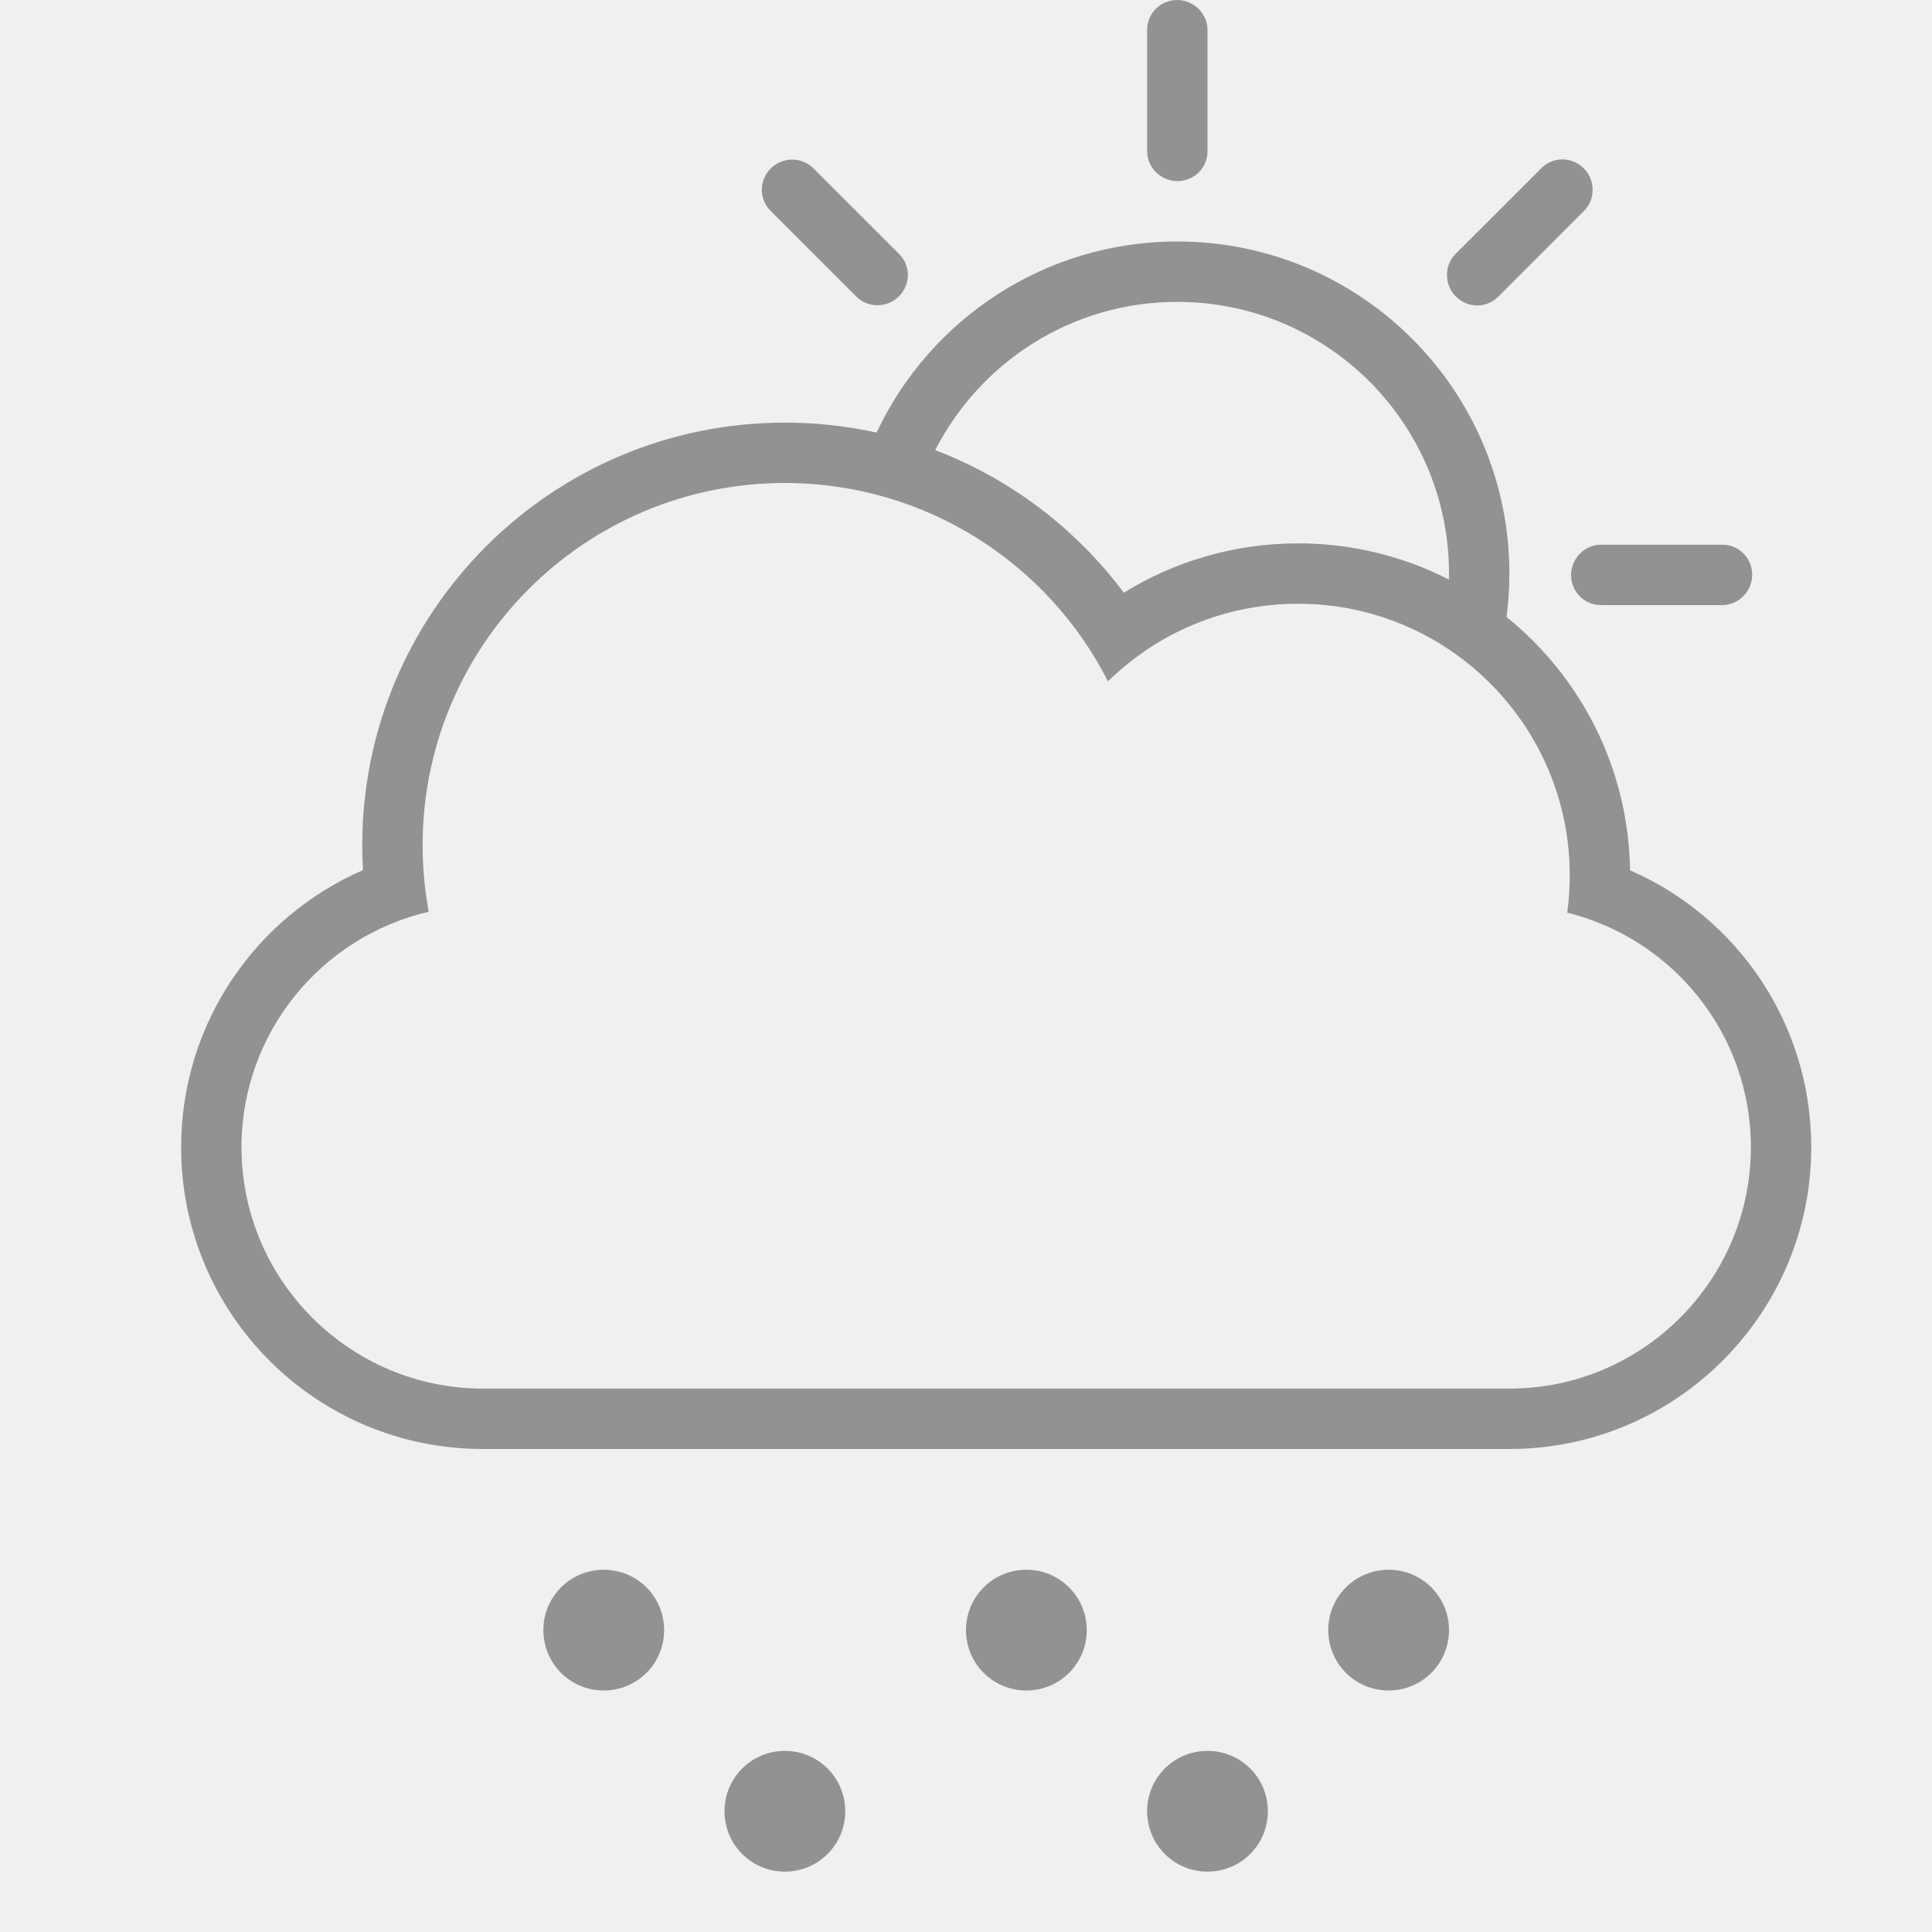
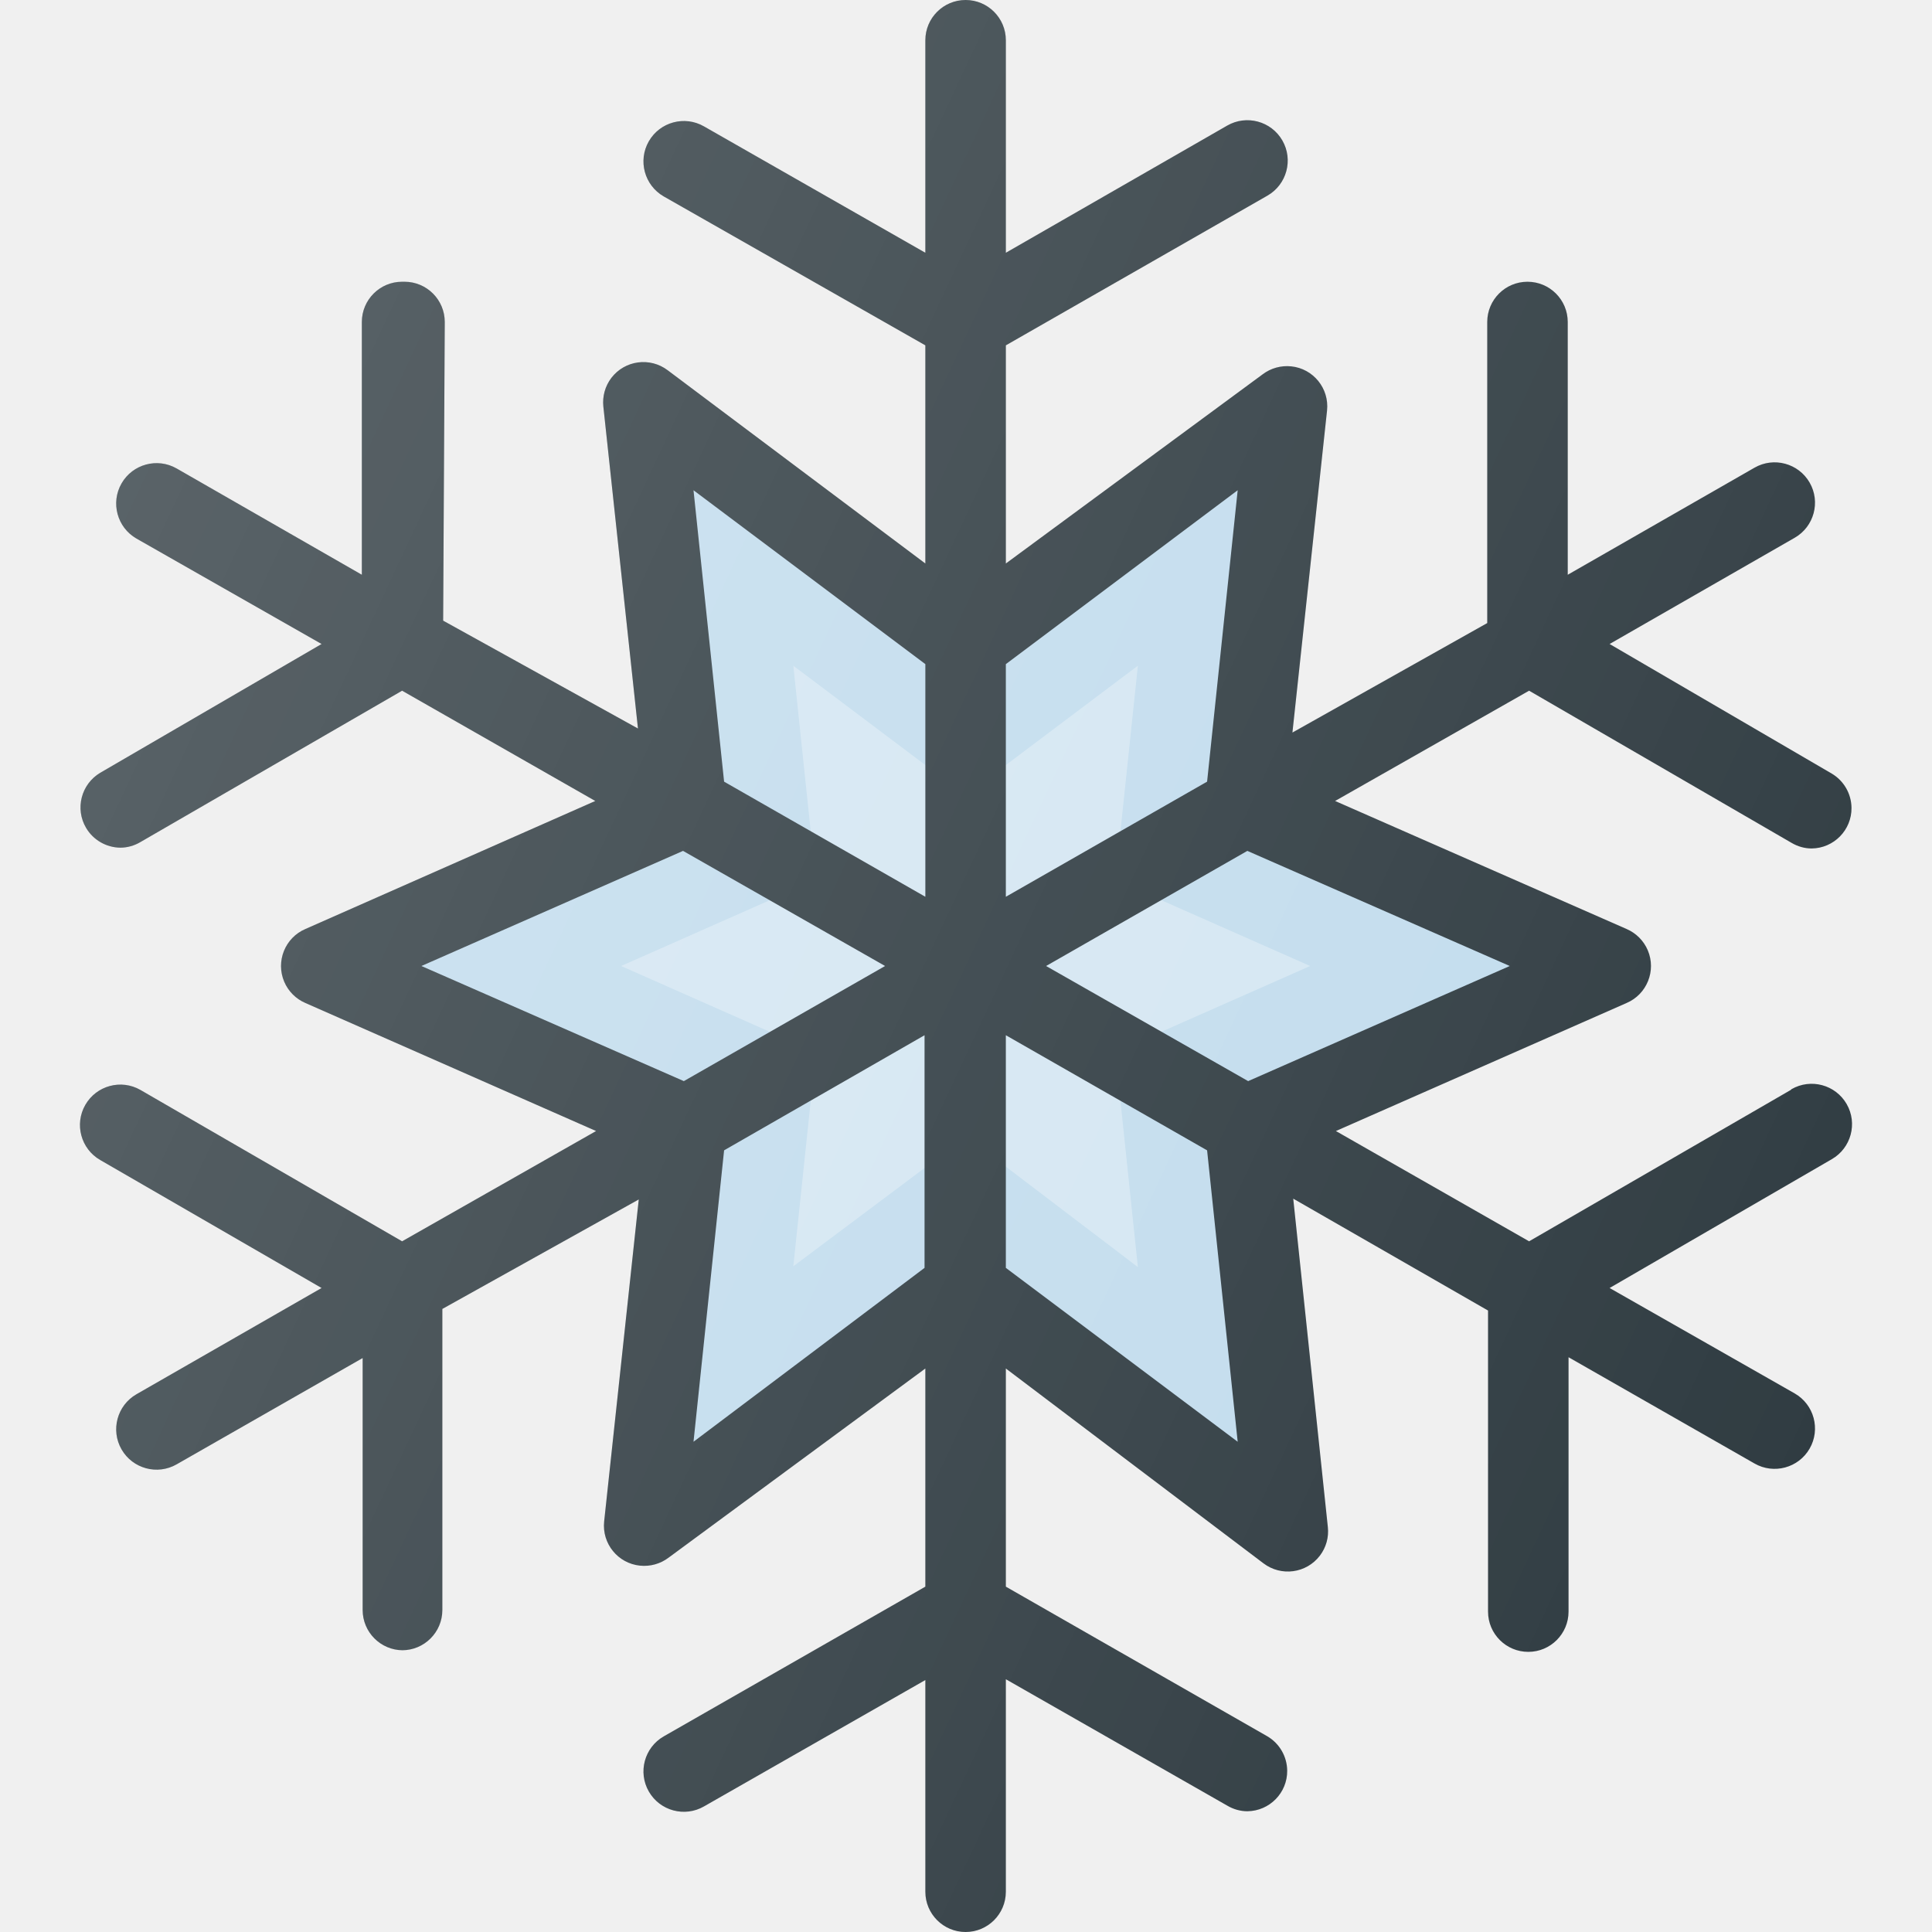
- <svg xmlns="http://www.w3.org/2000/svg" height="32px" version="1.1" viewBox="0 0 32 32" width="32px">
-   <defs />
-   <g fill="none" fill-rule="evenodd" id="Page-1" stroke="none" stroke-width="1">
-     <g fill="#929292" id="icon-8-cloud-sun-snow">
-       <path d="M7.101,15.102 C5.325,15.512 4,17.105 4,19 C4,21.209 5.798,23 8.003,23 L24.997,23 C27.208,23 29,21.205 29,19 C29,17.123 27.701,15.547 25.958,15.116 L25.958,15.116 C25.986,14.915 26,14.709 26,14.5 C26,12.015 23.985,10 21.5,10 C20.274,10 19.163,10.49 18.352,11.285 C17.361,9.335 15.336,8 13,8 C9.686,8 7,10.686 7,14 C7,14.376 7.035,14.745 7.101,15.102 L7.101,15.102 Z M24.953,10.219 C24.984,9.984 25,9.744 25,9.5 C25,6.462 22.538,4 19.5,4 C17.297,4 15.397,5.295 14.519,7.165 L14.519,7.165 C14.03,7.057 13.522,7 13,7 C9.134,7 6,10.134 6,14 C6,14.138 6.004,14.275 6.012,14.412 C4.24,15.182 3,16.949 3,19 C3,21.761 5.232,24 7.999,24 L25.001,24 C27.762,24 30,21.756 30,19 C30,16.948 28.768,15.185 26.999,14.415 C26.974,12.72 26.181,11.211 24.953,10.219 L24.953,10.219 L24.953,10.219 Z M23.999,9.599 C24,9.566 24,9.533 24,9.5 C24,7.015 21.985,5 19.5,5 C17.751,5 16.235,5.998 15.49,7.456 C16.743,7.933 17.824,8.76 18.614,9.817 C19.453,9.299 20.441,9 21.5,9 C22.4,9 23.249,9.216 23.999,9.599 L23.999,9.599 L23.999,9.599 Z M10,26 C9.448,26 9,26.444 9,27 C9,27.552 9.444,28 10,28 C10.552,28 11,27.556 11,27 C11,26.448 10.556,26 10,26 L10,26 Z M13,29 C12.448,29 12,29.444 12,30 C12,30.552 12.444,31 13,31 C13.552,31 14,30.556 14,30 C14,29.448 13.556,29 13,29 L13,29 Z M17,26 C16.448,26 16,26.444 16,27 C16,27.552 16.444,28 17,28 C17.552,28 18,27.556 18,27 C18,26.448 17.556,26 17,26 L17,26 Z M20,29 C19.448,29 19,29.444 19,30 C19,30.552 19.444,31 20,31 C20.552,31 21,30.556 21,30 C21,29.448 20.556,29 20,29 L20,29 Z M23,26 C22.448,26 22,26.444 22,27 C22,27.552 22.444,28 23,28 C23.552,28 24,27.556 24,27 C24,26.448 23.556,26 23,26 L23,26 Z M19.5,0 C19.224,0 19,0.216 19,0.495 L19,2.505 C19,2.778 19.232,3 19.5,3 C19.776,3 20,2.784 20,2.505 L20,0.495 C20,0.222 19.768,0 19.5,0 L19.5,0 Z M26.233,2.789 C26.038,2.594 25.727,2.588 25.529,2.786 L24.108,4.206 C23.915,4.4 23.922,4.721 24.112,4.91 C24.307,5.106 24.618,5.111 24.816,4.914 L26.236,3.493 C26.43,3.299 26.423,2.978 26.233,2.789 L26.233,2.789 Z M29.022,9.522 C29.022,9.246 28.806,9.022 28.527,9.022 L26.517,9.022 C26.244,9.022 26.022,9.254 26.022,9.522 C26.022,9.798 26.238,10.022 26.517,10.022 L28.527,10.022 C28.8,10.022 29.022,9.79 29.022,9.522 L29.022,9.522 Z M12.767,2.789 C12.572,2.984 12.566,3.295 12.764,3.493 L14.184,4.914 C14.378,5.107 14.699,5.1 14.888,4.91 C15.084,4.715 15.089,4.404 14.892,4.206 L13.471,2.786 C13.277,2.592 12.957,2.599 12.767,2.789 L12.767,2.789 Z" id="cloud-sun-snow" />
+ <svg xmlns="http://www.w3.org/2000/svg" id="Layer_1" style="enable-background:new 0 0 24 24;" version="1.1" viewBox="0 0 24 24" xml:space="preserve">
+   <g id="Snowflake">
+     <g>
+       <polygon points="19.995,12 15.455,10 15.995,5 11.995,8 7.995,5 8.535,10 3.995,12 8.535,14 7.995,19     11.995,16 15.995,19.03 15.455,14   " style="fill:#C2DCED;" />
+       <polygon points="12.005,14.12 9.855,15.73 10.135,13.07 7.715,12     10.135,10.93 9.855,8.27 11.995,9.88 14.135,8.27 13.855,10.93 16.275,12 13.855,13.07 14.135,15.74   " style="opacity:0.3;fill:#FFFFFF;enable-background:new    ;" />
+       <path d="M22.245,13.54l-3.25,1.88l-2.4-1.37l3.61-1.59c0.254-0.108,0.372-0.402,0.264-0.656    c-0.051-0.119-0.145-0.213-0.264-0.264l-3.62-1.59l2.41-1.37l3.26,1.89c0.076,0.045,0.162,0.07,0.25,0.07    c0.276-0.003,0.498-0.229,0.495-0.505c-0.002-0.175-0.095-0.336-0.245-0.425L19.995,8l2.3-1.32    c0.24-0.138,0.323-0.445,0.185-0.685s-0.445-0.323-0.685-0.185l-2.32,1.33V4c0-0.276-0.224-0.5-0.5-0.5l0,0    c-0.276,0-0.5,0.224-0.5,0.5v3.74l-2.42,1.36l0.43-4c0.029-0.275-0.171-0.521-0.445-0.549c-0.127-0.013-0.253,0.022-0.355,0.099    L12.495,7V4.29l3.25-1.86c0.24-0.138,0.323-0.445,0.185-0.685c-0.138-0.24-0.445-0.323-0.685-0.185l0,0l-2.75,1.58V0.5    c0-0.276-0.224-0.5-0.5-0.5s-0.5,0.224-0.5,0.5v2.64l-2.75-1.57C8.505,1.432,8.198,1.515,8.06,1.755    C7.922,1.995,8.005,2.302,8.245,2.44l3.25,1.85V7l-3.2-2.4c-0.22-0.167-0.533-0.125-0.701,0.095    C7.517,4.797,7.482,4.923,7.495,5.05l0.43,4l-2.42-1.34L5.525,4c0-0.276-0.224-0.5-0.5-0.5h-0.03c-0.276,0-0.5,0.224-0.5,0.5v3.14    l-2.3-1.32C1.955,5.682,1.648,5.765,1.51,6.005S1.455,6.552,1.695,6.69L3.995,8l-2.75,1.6c-0.237,0.141-0.316,0.448-0.175,0.685    c0.089,0.15,0.25,0.243,0.425,0.245c0.088,0,0.174-0.025,0.25-0.07l3.25-1.88l2.4,1.37l-3.6,1.59    c-0.254,0.108-0.372,0.402-0.264,0.656c0.051,0.119,0.145,0.213,0.264,0.264l3.61,1.59l-2.41,1.37l-3.25-1.88    c-0.24-0.138-0.547-0.055-0.685,0.185c-0.138,0.24-0.055,0.547,0.185,0.685L3.995,16l-2.3,1.32    c-0.24,0.138-0.323,0.445-0.185,0.685c0.138,0.24,0.445,0.323,0.685,0.185l2.31-1.32V20c0,0.276,0.224,0.5,0.5,0.5h-0.01    c0.276,0,0.5-0.224,0.5-0.5v-3.74l2.44-1.36l-0.43,4c-0.029,0.275,0.171,0.521,0.445,0.549c0.127,0.013,0.253-0.022,0.355-0.099    l3.19-2.35v2.71l-3.25,1.86c-0.24,0.138-0.323,0.445-0.185,0.685c0.138,0.24,0.445,0.323,0.685,0.185l2.75-1.57v2.63    c0,0.276,0.224,0.5,0.5,0.5s0.5-0.224,0.5-0.5v-2.64l2.75,1.57c0.076,0.045,0.162,0.07,0.25,0.07    c0.276-0.003,0.498-0.229,0.495-0.505c-0.002-0.175-0.095-0.336-0.245-0.425l-3.25-1.86V17l3.2,2.42    c0.22,0.167,0.533,0.125,0.701-0.095c0.077-0.101,0.113-0.228,0.099-0.355l-0.43-4.08l2.42,1.39v3.74c0,0.276,0.224,0.5,0.5,0.5    l0,0c0.276,0,0.5-0.224,0.5-0.5v-3.16l2.31,1.32c0.24,0.138,0.547,0.055,0.685-0.185c0.138-0.24,0.055-0.547-0.185-0.685    l-2.3-1.31l2.76-1.6c0.24-0.138,0.323-0.445,0.185-0.685c-0.138-0.24-0.445-0.323-0.685-0.185L22.245,13.54z M18.755,12    l-3.25,1.43L12.995,12l2.5-1.43L18.755,12z M15.375,6.09l-0.38,3.62l-2.5,1.43V8.25L15.375,6.09z M8.615,6.09l2.88,2.16v2.89    l-2.5-1.43L8.615,6.09z M5.235,12l3.25-1.43l2.51,1.43l-2.5,1.43L5.235,12z M8.615,17.91l0.38-3.62l2.49-1.43v2.89L8.615,17.91z     M15.375,17.91l-2.88-2.16v-2.89l2.5,1.43L15.375,17.91z" style="fill:#303C42;" />
+       <linearGradient gradientTransform="matrix(1 0 0 -1 0 24)" gradientUnits="userSpaceOnUse" id="SVGID_1_" x1="1.086" x2="22.904" y1="17.09" y2="6.91">
+         <stop offset="0" style="stop-color:#FFFFFF;stop-opacity:0.2" />
+         <stop offset="1" style="stop-color:#FFFFFF;stop-opacity:0" />
+       </linearGradient>
+       <path d="M22.245,13.54l-3.25,1.88l-2.4-1.37l3.61-1.59c0.254-0.108,0.372-0.402,0.264-0.656    c-0.051-0.119-0.145-0.213-0.264-0.264l-3.62-1.59l2.41-1.37l3.26,1.89c0.076,0.045,0.162,0.07,0.25,0.07    c0.276-0.003,0.498-0.229,0.495-0.505c-0.002-0.175-0.095-0.336-0.245-0.425L19.995,8l2.3-1.32    c0.24-0.138,0.323-0.445,0.185-0.685s-0.445-0.323-0.685-0.185l-2.32,1.33V4c0-0.276-0.224-0.5-0.5-0.5l0,0    c-0.276,0-0.5,0.224-0.5,0.5v3.74l-2.42,1.36l0.43-4c0.029-0.275-0.171-0.521-0.445-0.549c-0.127-0.013-0.253,0.022-0.355,0.099    L12.495,7V4.29l3.25-1.86c0.24-0.138,0.323-0.445,0.185-0.685c-0.138-0.24-0.445-0.323-0.685-0.185l0,0l-2.75,1.58V0.5    c0-0.276-0.224-0.5-0.5-0.5s-0.5,0.224-0.5,0.5v2.64l-2.75-1.57C8.505,1.432,8.198,1.515,8.06,1.755    C7.922,1.995,8.005,2.302,8.245,2.44l3.25,1.85V7l-3.2-2.4c-0.22-0.167-0.533-0.125-0.701,0.095    C7.517,4.797,7.482,4.923,7.495,5.05l0.43,4l-2.42-1.34L5.525,4c0-0.276-0.224-0.5-0.5-0.5h-0.03c-0.276,0-0.5,0.224-0.5,0.5v3.14    l-2.3-1.32C1.955,5.682,1.648,5.765,1.51,6.005S1.455,6.552,1.695,6.69L3.995,8l-2.75,1.6c-0.237,0.141-0.316,0.448-0.175,0.685    c0.089,0.15,0.25,0.243,0.425,0.245c0.088,0,0.174-0.025,0.25-0.07l3.25-1.88l2.4,1.37l-3.6,1.59    c-0.254,0.108-0.372,0.402-0.264,0.656c0.051,0.119,0.145,0.213,0.264,0.264l3.61,1.59l-2.41,1.37l-3.25-1.88    c-0.24-0.138-0.547-0.055-0.685,0.185c-0.138,0.24-0.055,0.547,0.185,0.685L3.995,16l-2.3,1.32    c-0.24,0.138-0.323,0.445-0.185,0.685c0.138,0.24,0.445,0.323,0.685,0.185l2.31-1.32V20c0,0.276,0.224,0.5,0.5,0.5h-0.01    c0.276,0,0.5-0.224,0.5-0.5v-3.74l2.44-1.36l-0.43,4c-0.029,0.275,0.171,0.521,0.445,0.549c0.127,0.013,0.253-0.022,0.355-0.099    l3.19-2.35v2.71l-3.25,1.86c-0.24,0.138-0.323,0.445-0.185,0.685c0.138,0.24,0.445,0.323,0.685,0.185l2.75-1.57v2.63    c0,0.276,0.224,0.5,0.5,0.5s0.5-0.224,0.5-0.5v-2.64l2.75,1.57c0.076,0.045,0.162,0.07,0.25,0.07    c0.276-0.003,0.498-0.229,0.495-0.505c-0.002-0.175-0.095-0.336-0.245-0.425l-3.25-1.86V17l3.2,2.42    c0.22,0.167,0.533,0.125,0.701-0.095c0.077-0.101,0.113-0.228,0.099-0.355l-0.43-4.08l2.42,1.39v3.74c0,0.276,0.224,0.5,0.5,0.5    l0,0c0.276,0,0.5-0.224,0.5-0.5v-3.16l2.31,1.32c0.24,0.138,0.547,0.055,0.685-0.185c0.138-0.24,0.055-0.547-0.185-0.685    l-2.3-1.31l2.76-1.6c0.24-0.138,0.323-0.445,0.185-0.685c-0.138-0.24-0.445-0.323-0.685-0.185L22.245,13.54z" style="fill:url(#SVGID_1_);" />
    </g>
  </g>
</svg>
